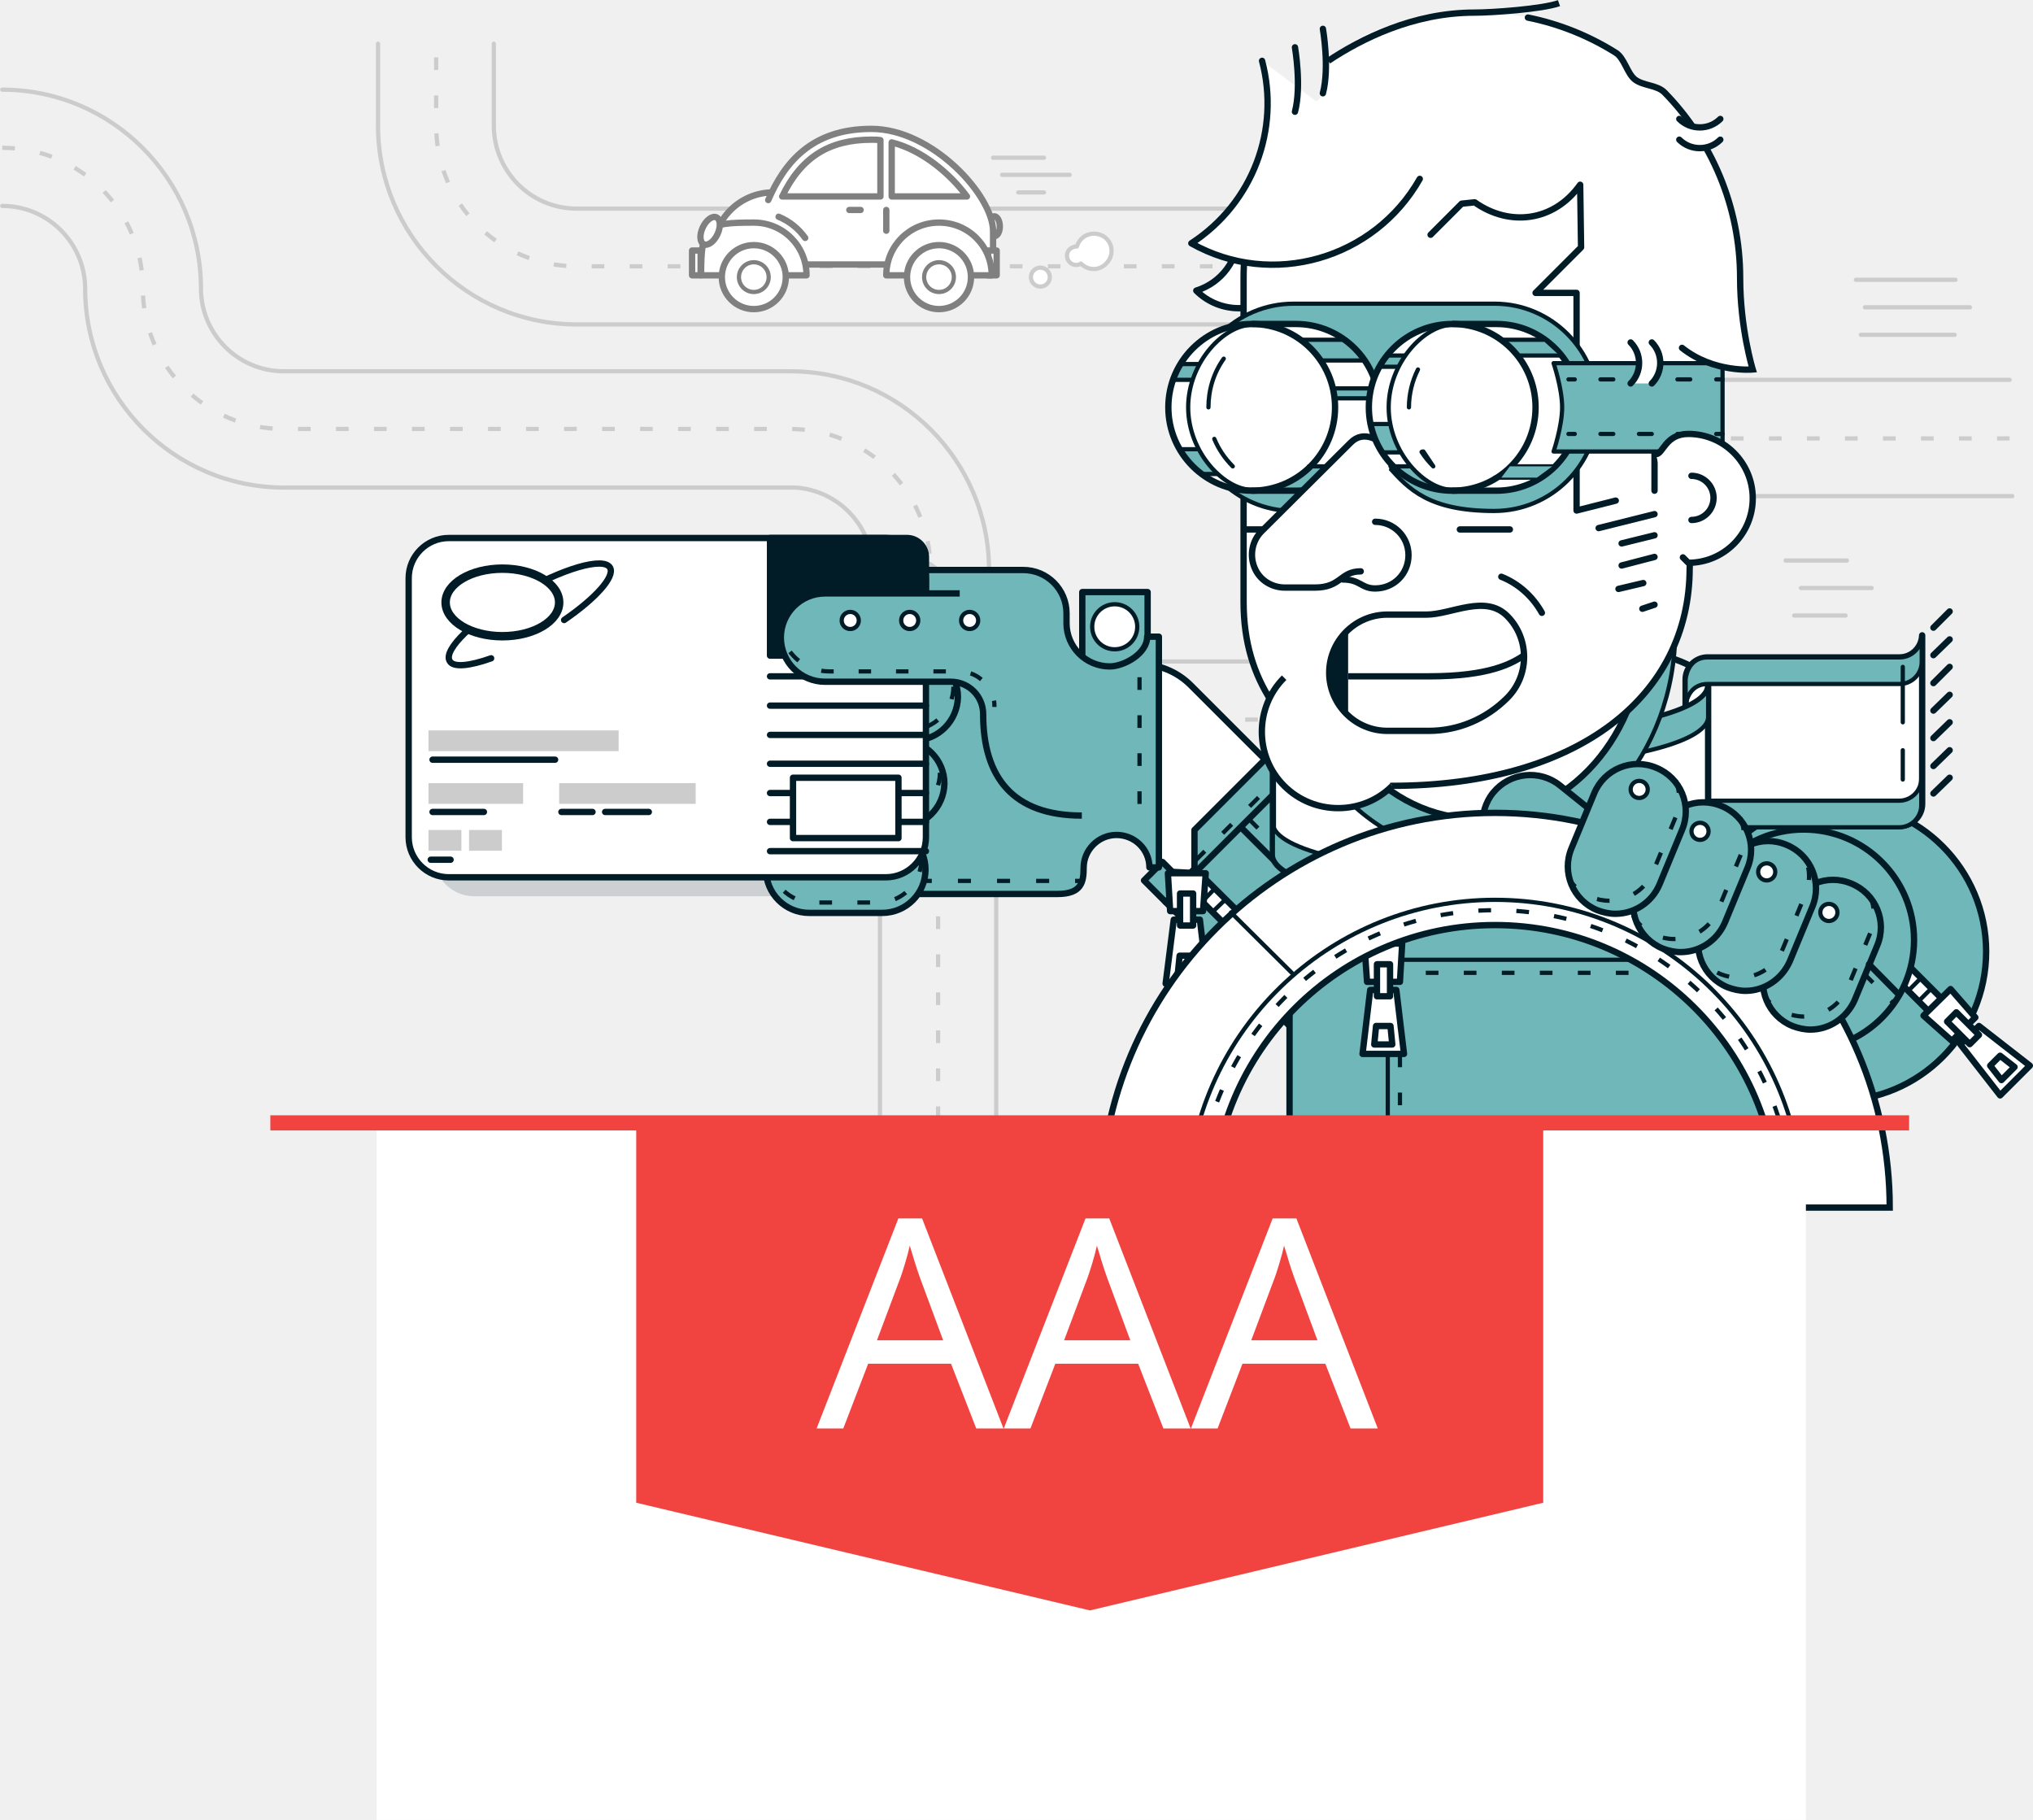
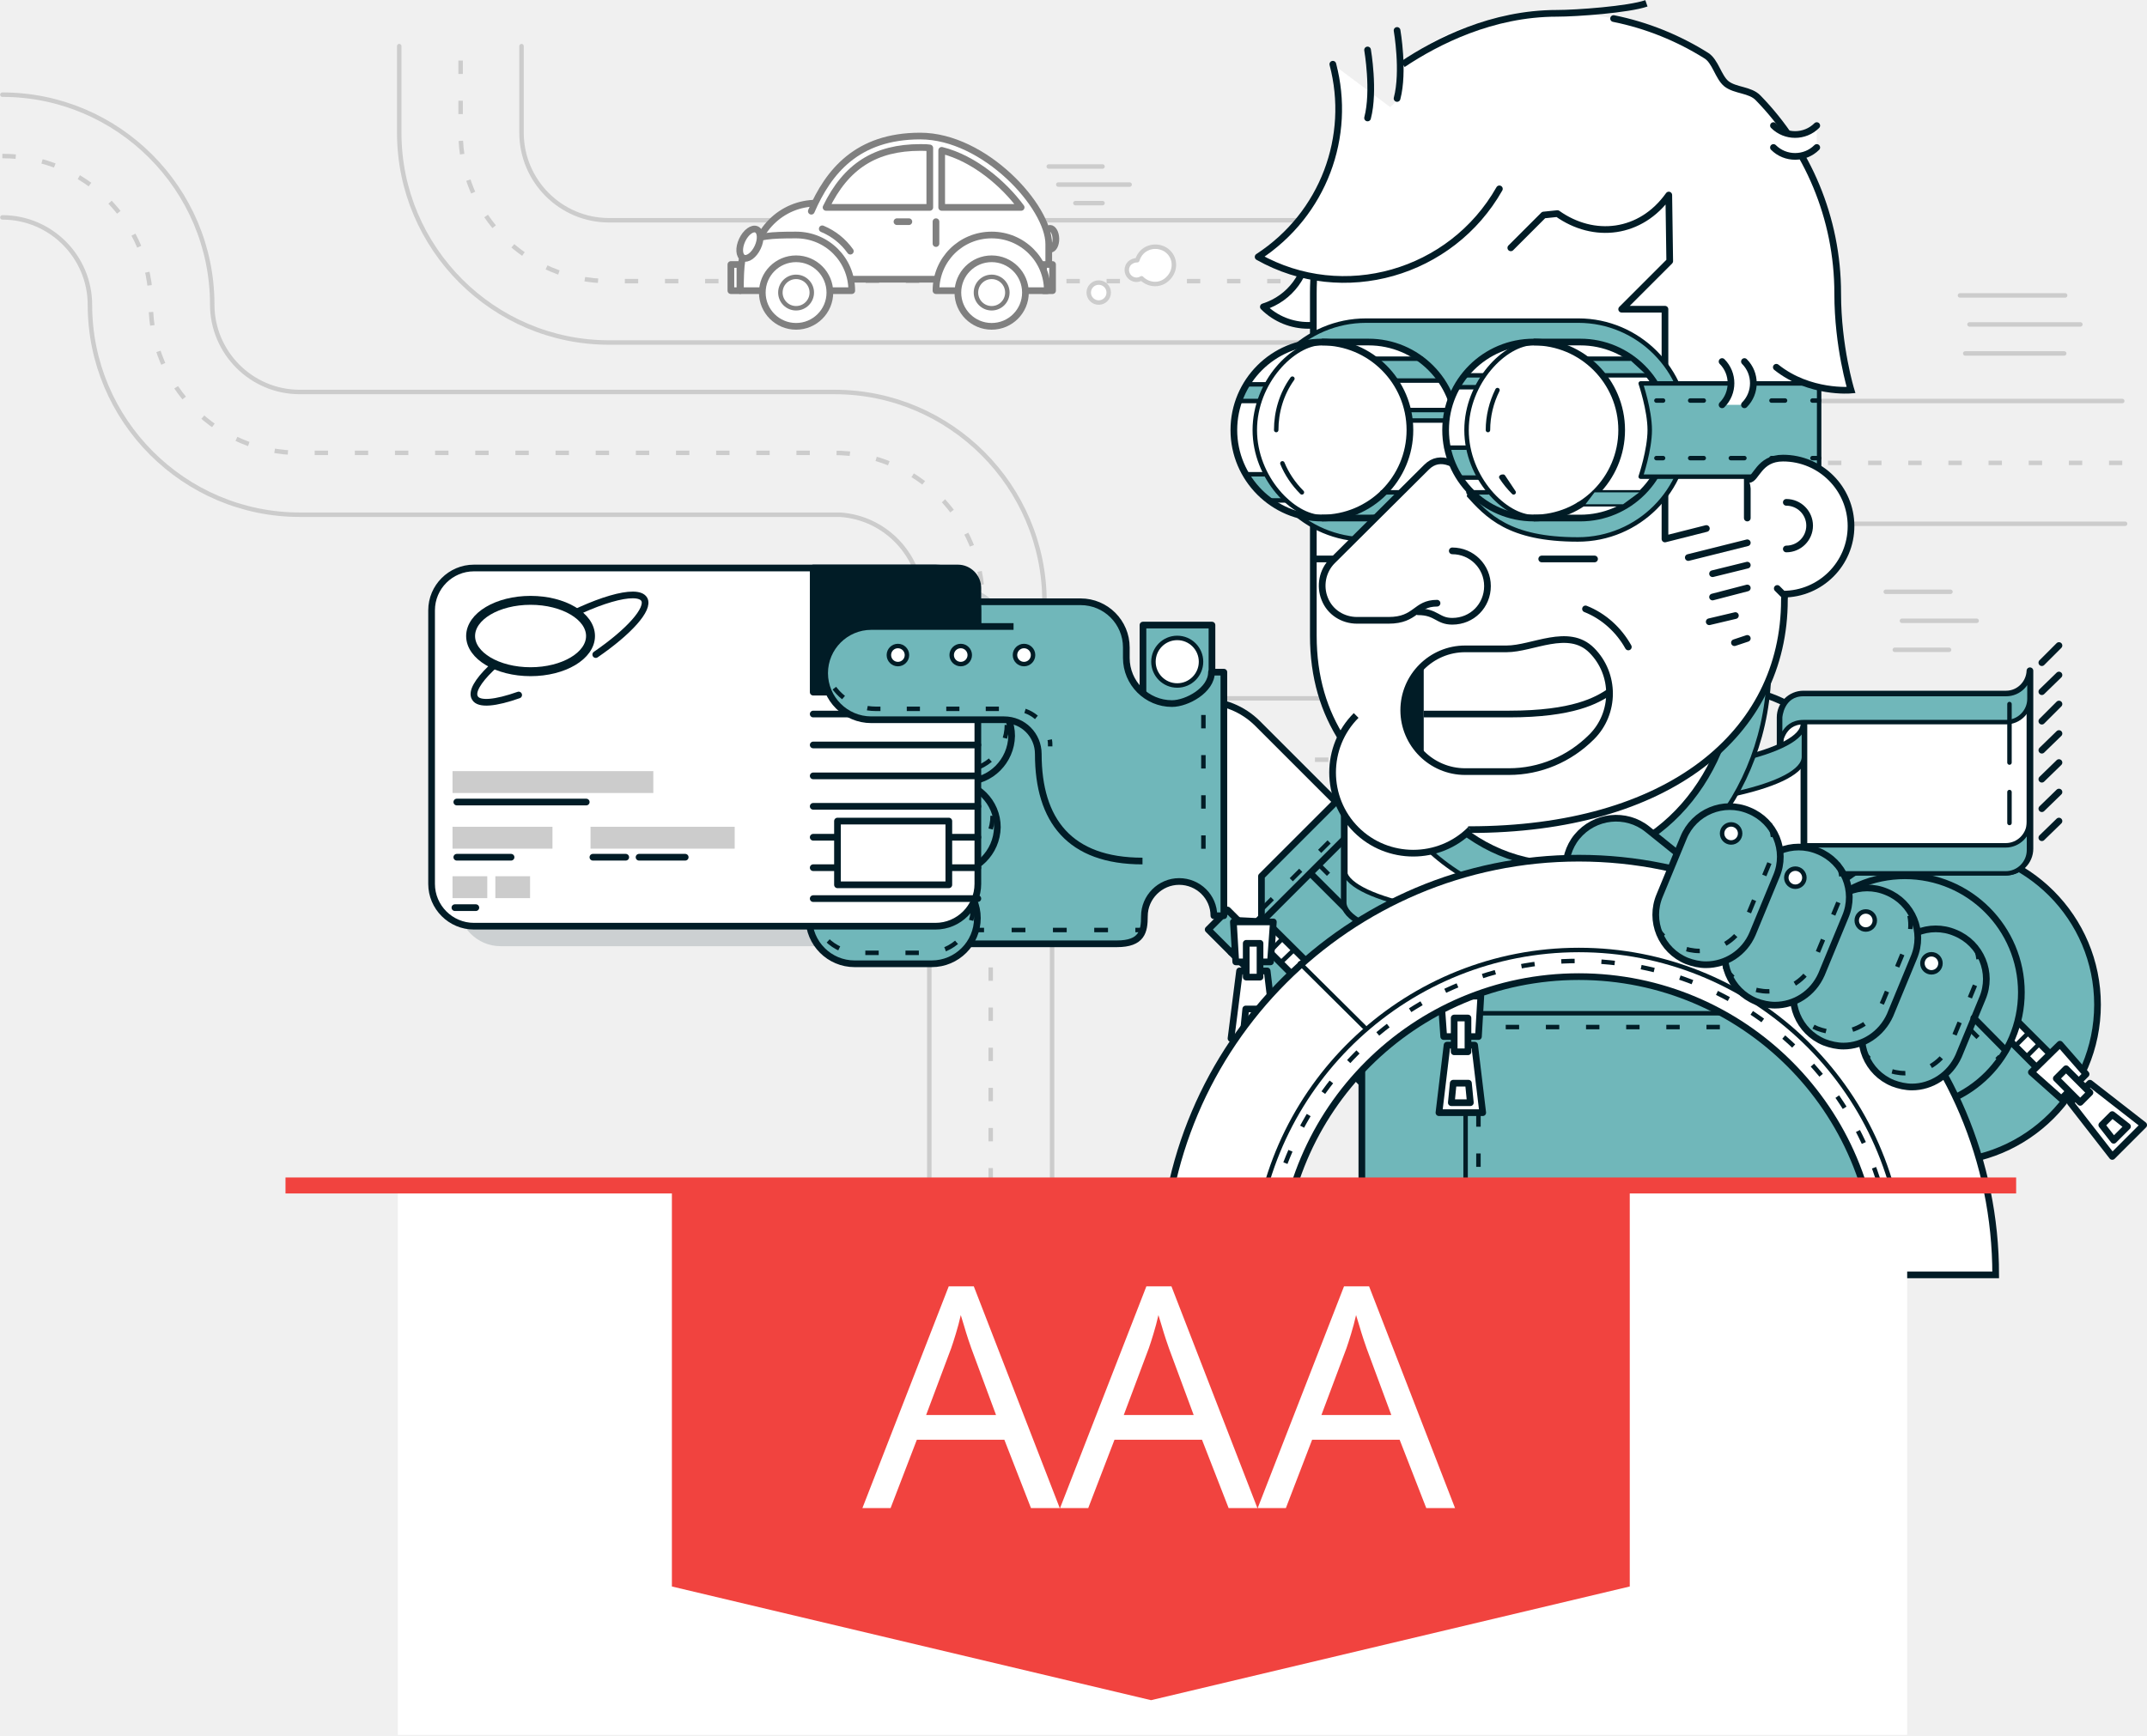
- <svg xmlns="http://www.w3.org/2000/svg" version="1.1" id="Layer_1" x="0px" y="0px" viewBox="0 0 451.2 403.9" style="enable-background:new 0 0 451.2 403.9;" xml:space="preserve">
+ <svg xmlns="http://www.w3.org/2000/svg" version="1.1" id="Layer_1" x="0px" y="0px" viewBox="0 0 451.2 364.8" style="enable-background:new 0 0 451.2 364.8;" xml:space="preserve">
  <style type="text/css">
	.st0{fill:none;stroke:#CCCCCC;stroke-width:0.938;stroke-linecap:round;stroke-linejoin:round;stroke-miterlimit:10;}
	.st1{fill:none;stroke:#CCCCCC;stroke-width:0.938;stroke-miterlimit:10;stroke-dasharray:2.812,5.625;}
	.st2{fill:none;stroke:#CCCCCC;stroke-width:0.938;stroke-linecap:round;stroke-linejoin:round;stroke-miterlimit:10;}
	.st3{fill:#FFFFFF;stroke:#808080;stroke-width:1.406;stroke-linecap:round;stroke-linejoin:round;stroke-miterlimit:10;}
	.st4{fill:none;stroke:#808080;stroke-width:0.938;stroke-linecap:round;stroke-linejoin:round;stroke-miterlimit:10;}
	.st5{fill:none;stroke:#808080;stroke-width:1.406;stroke-linecap:round;stroke-linejoin:round;stroke-miterlimit:10;}
	.st6{fill:#FFFFFF;stroke:#CCCCCC;stroke-width:0.938;stroke-linecap:round;stroke-linejoin:round;stroke-miterlimit:10;}
	.st7{fill:#70B7BA;stroke:#011C26;stroke-width:1.406;stroke-linecap:round;stroke-linejoin:round;stroke-miterlimit:10;}
	.st8{fill:#FFFFFF;stroke:#011C26;stroke-width:1.406;stroke-linecap:round;stroke-linejoin:round;stroke-miterlimit:10;}
	.st9{fill:none;stroke:#011C26;stroke-width:0.938;stroke-miterlimit:10;}
	.st10{fill:none;stroke:#011C26;stroke-width:1.406;stroke-linecap:round;stroke-linejoin:round;stroke-miterlimit:10;}
	.st11{fill:#70B7BA;stroke:#011C26;stroke-width:0.938;stroke-linecap:round;stroke-linejoin:round;stroke-miterlimit:10;}
	.st12{fill:none;stroke:#011C26;stroke-width:0.938;stroke-linecap:round;stroke-linejoin:round;stroke-miterlimit:10;}
	.st13{opacity:0.15;fill:#011C26;}
	.st14{fill:none;stroke:#011C26;stroke-width:0.938;stroke-miterlimit:10;stroke-dasharray:2.812,5.625;}
	.st15{fill:#70B7BA;stroke:#011C26;stroke-width:1.406;stroke-miterlimit:10;}
	.st16{fill:#FFFFFF;stroke:#011C26;stroke-width:1.406;stroke-miterlimit:10;}
	.st17{fill:#FFFFFF;stroke:#011C26;stroke-width:1.406;stroke-linecap:round;stroke-linejoin:round;stroke-miterlimit:10;}
	.st18{fill:#011C26;stroke:#011C26;stroke-width:1.406;stroke-linecap:round;stroke-linejoin:round;stroke-miterlimit:10;}
	.st19{fill:#FFFFFF;stroke:#011C26;stroke-width:1.875;stroke-linecap:round;stroke-linejoin:round;stroke-miterlimit:10;}
	.st20{fill:#CCCCCC;}
	.st21{fill:none;stroke:#011C26;stroke-width:0.938;stroke-miterlimit:10;stroke-dasharray:2.766,5.532;}
	.st22{fill:#FFFFFF;stroke:#011C26;stroke-width:0.938;stroke-miterlimit:10;}
	.st23{fill:none;stroke:#011C26;stroke-width:0.938;stroke-miterlimit:10;stroke-dasharray:2.893,5.786;}
	.st24{fill:none;stroke:#011C26;stroke-width:1.406;stroke-miterlimit:10;}
	.st25{fill:#011C26;}
	.st26{fill:#FFFFFF;}
	.st27{fill:#70B7BA;}
	.st28{fill:none;stroke:#011C26;stroke-width:0.938;stroke-linecap:round;stroke-linejoin:round;}
	.st29{fill:none;stroke:#011C26;stroke-width:0.938;stroke-linecap:round;stroke-linejoin:round;stroke-dasharray:2.848,5.695;}
	.st30{fill:none;stroke:#011C26;stroke-width:1.406;stroke-linecap:round;stroke-miterlimit:10;}
	.st31{fill:#FFFFFF;stroke:#011C26;stroke-width:0.938;stroke-linecap:round;stroke-linejoin:round;stroke-miterlimit:10;}
	.st32{fill:#F1433F;}
	.st33{font-family:'Raleway-Bold';}
	.st34{font-size:65px;}
	.st35{fill:none;stroke:#F1433F;stroke-width:3.359;stroke-miterlimit:10;}
</style>
  <g>
    <line class="st0" x1="396.3" y1="124.4" x2="409.9" y2="124.4" />
    <line class="st0" x1="398.2" y1="136.6" x2="409.6" y2="136.6" />
    <line class="st0" x1="399.7" y1="130.5" x2="415.4" y2="130.5" />
    <line class="st0" x1="411.9" y1="62.1" x2="434" y2="62.1" />
    <line class="st0" x1="413" y1="74.3" x2="433.8" y2="74.3" />
    <line class="st0" x1="413.9" y1="68.2" x2="437.2" y2="68.2" />
    <g>
      <path class="st0" d="M109.6,9.7v18.2c0,10.1,8.2,18.4,18.4,18.4h183.3V72H128c-24.3,0-44.1-19.8-44.1-44.1V9.7" />
    </g>
    <path class="st1" d="M311.3,59.1H128c-17.3,0-31.2-14-31.2-31.2V9.7" />
    <g>
      <g>
        <path class="st2" d="M0.5,19.9c24.3,0,44.1,19.8,44.1,44.1c0,10.1,8.2,18.4,18.4,18.4h99.5l12.9,0c24.3,0,44.1,19.8,44.1,44.1     h-25.8c0-9.7-7.6-17.7-17.2-18.3l-1.2,0H63c-24.3,0-44.1-19.8-44.1-44.1c0-10.1-8.2-18.4-18.4-18.4" />
      </g>
      <path class="st1" d="M0.5,32.8c17.3,0,31.2,14,31.2,31.2s14,31.2,31.2,31.2h112.4v0c17.3,0,31.2,14,31.2,31.2" />
    </g>
    <g>
      <g>
        <path class="st0" d="M221.1,256.8v-65.9c0-9.7,7.6-17.7,17.2-18.3l1.2,0h42.3c24.3,0,44.1-19.8,44.1-44.1     c0-10.1,8.2-18.4,18.4-18.4h102.3" />
        <path class="st0" d="M446,84.3H344.2c-24.3,0-44.1,19.8-44.1,44.1c0,10.1-8.2,18.4-18.4,18.4h-29.4l-12.9,0     c-24.3,0-44.1,19.8-44.1,44.1v65.2" />
      </g>
      <path class="st1" d="M208.2,256.8v-65.9c0-17.3,14-31.2,31.2-31.2v0h42.3c17.3,0,31.2-14,31.2-31.2s14-31.2,31.2-31.2H446" />
    </g>
    <g>
      <ellipse transform="matrix(0.9998 -1.895879e-02 1.895879e-02 0.9998 -0.9113 4.1935)" class="st3" cx="220.7" cy="50.2" rx="1.2" ry="2.2" />
      <path class="st3" d="M158.2,56.1c0-7.4,6-13.4,13.4-13.4c2.5,0,4.8,0.7,6.8,1.9" />
      <path class="st3" d="M170.5,44.4c3.6-8.3,9.6-15.8,22.9-15.8c13.5,0,27,14.8,27,22.7v7.4h-63.7" />
      <rect x="219.3" y="55.6" class="st3" width="1.9" height="5.5" />
      <rect x="153.6" y="55.6" class="st3" width="1.9" height="5.5" />
      <path class="st3" d="M220.1,61.1c0-6.5-5.2-11.7-11.7-11.7c-6.5,0-11.7,5.2-11.7,11.7H220.1z" />
      <path class="st3" d="M172.8,48.1c2.4,1,4.4,2.6,5.9,4.7" />
      <path class="st3" d="M179,61.1c0-6.5-5.2-11.7-11.7-11.7c-10.6,0-11.7,0.7-11.7,11.7H179z" />
      <g>
        <circle class="st3" cx="167.3" cy="61.5" r="7.1" />
        <circle class="st4" cx="167.3" cy="61.5" r="3.3" />
      </g>
      <ellipse transform="matrix(0.9052 0.4251 -0.4251 0.9052 36.7076 -62.1174)" class="st3" cx="157.6" cy="51.2" rx="1.8" ry="3.3" />
      <g>
        <path class="st5" d="M197.9,43.6h16.7c-3.7-5-9.9-10.3-16.7-12V43.6z" />
        <path class="st5" d="M195.4,31.1c-0.7-0.1-1.3-0.1-2-0.1c-9.4,0-15.6,3.9-19.8,12.6h21.8V31.1z" />
      </g>
      <line class="st5" x1="188.5" y1="46.6" x2="191" y2="46.6" />
      <line class="st5" x1="196.7" y1="46.6" x2="196.7" y2="51.2" />
      <g>
        <circle class="st3" cx="208.4" cy="61.5" r="7.1" />
        <circle class="st4" cx="208.4" cy="61.5" r="3.3" />
      </g>
      <line class="st0" x1="220.4" y1="35" x2="231.7" y2="35" />
      <line class="st0" x1="226" y1="42.7" x2="231.7" y2="42.7" />
      <line class="st0" x1="222.4" y1="38.8" x2="237.4" y2="38.8" />
      <circle class="st6" cx="230.9" cy="61.5" r="2.1" />
      <path class="st6" d="M240,53c-0.5,0.5-0.8,1.1-1,1.7c-0.6,0-1.1,0.2-1.6,0.6c-0.8,0.8-0.8,2.1,0,2.9c0.7,0.7,1.7,0.8,2.5,0.3    c0,0,0,0,0,0c1.6,1.6,4.1,1.6,5.6,0c1.6-1.6,1.6-4.1,0-5.6C244,51.5,241.5,51.5,240,53z" />
    </g>
    <circle class="st7" cx="407.7" cy="211.2" r="33.1" />
    <polygon class="st8" points="433.9,230.3 439.9,230.6 420.9,211.6 418,214.4  " />
    <line class="st9" x1="433.1" y1="224.2" x2="430.3" y2="227.1" />
    <line class="st9" x1="430.8" y1="221.8" x2="427.9" y2="224.7" />
    <line class="st9" x1="428.5" y1="219.5" x2="425.6" y2="222.4" />
    <line class="st9" x1="426.2" y1="217.2" x2="423.3" y2="220.1" />
    <line class="st9" x1="423.9" y1="214.9" x2="421" y2="217.8" />
    <circle class="st7" cx="400.3" cy="208.6" r="24.5" />
    <path class="st10" d="M282.5,152.1c0-6,21.6-10.9,48.3-10.9c26.7,0,48.3,4.9,48.3,10.9" />
    <g>
      <path class="st8" d="M421.6,145.9H379c-2.7,0-4.9,2.2-4.9,4.9v36.4c0.1,0,0.1,0,0.2,0c0.4-1.4,1.5-3.9,4.8-3.9h42.6    c2.7,0,4.9-2.2,4.9-4.9V141C426.5,143.7,424.3,145.9,421.6,145.9z" />
      <line class="st10" x1="429.1" y1="176.1" x2="432.7" y2="172.6" />
      <line class="st10" x1="429.1" y1="170" x2="432.7" y2="166.5" />
      <line class="st10" x1="429.1" y1="163.8" x2="432.7" y2="160.3" />
      <line class="st10" x1="429.1" y1="157.7" x2="432.7" y2="154.2" />
      <line class="st10" x1="429.1" y1="151.6" x2="432.7" y2="148" />
      <line class="st10" x1="429.1" y1="145.4" x2="432.7" y2="141.9" />
      <line class="st10" x1="429.1" y1="139.3" x2="432.7" y2="135.7" />
      <path class="st11" d="M426.4,178.7c0,2.7-2.2,4.9-4.9,4.9h-42.6c-4.6,0-4.9,4.9-4.9,4.9v-5.9c0,0,0.3-4.9,4.9-4.9h42.6    c2.7,0,4.9-2.2,4.9-4.9V178.7z" />
      <path class="st11" d="M426.5,146.9c0,2.7-2.2,4.9-4.9,4.9H379c-4.6,0-4.9,4.9-4.9,4.9v-5.9c0,0,0.3-4.9,4.9-4.9h42.6    c2.7,0,4.9-2.2,4.9-4.9V146.9z" />
      <line class="st12" x1="422.3" y1="160.3" x2="422.3" y2="148" />
      <line class="st12" x1="422.3" y1="173" x2="422.3" y2="166.5" />
    </g>
    <path class="st13" d="M202.2,198.9h-97c-4.9,0-8.9-4-8.9-8.9v-57.5c0-4.9,4-8.9,8.9-8.9h97c4.9,0,8.9,4,8.9,8.9V190   C211.1,194.9,207.1,198.9,202.2,198.9z" />
    <g>
      <path class="st8" d="M329.5,256.4c-4.1,0-8.3-1.6-11.5-4.7L241.4,175c-6.3-6.3-6.3-16.6,0-22.9c6.3-6.3,16.6-6.3,22.9,0l76.7,76.7    c6.3,6.3,6.3,16.6,0,22.9C337.8,254.9,333.6,256.4,329.5,256.4z" />
    </g>
    <g>
      <polyline class="st7" points="260.2,193.5 258,191.3 253.9,195.4 307.7,249.2 337.2,219.8 283.4,165.9 265.1,184.2 265.1,193.2       " />
      <line class="st10" x1="258.7" y1="200.2" x2="288.2" y2="170.7" />
      <line class="st14" x1="265.4" y1="190.9" x2="286.9" y2="169.4" />
      <polygon class="st8" points="266.2,193.8 260.2,193.5 279.2,212.5 282.1,209.6   " />
      <line class="st9" x1="262.3" y1="195.3" x2="265.2" y2="192.4" />
      <line class="st9" x1="264.6" y1="197.6" x2="267.5" y2="194.7" />
      <line class="st9" x1="267" y1="199.9" x2="269.8" y2="197" />
      <line class="st9" x1="269.3" y1="202.2" x2="272.2" y2="199.4" />
      <line class="st9" x1="271.6" y1="204.6" x2="274.5" y2="201.7" />
      <line class="st9" x1="273.9" y1="206.9" x2="276.8" y2="204" />
      <line class="st9" x1="276.2" y1="209.2" x2="279.1" y2="206.3" />
      <g>
        <polygon class="st8" points="268,218.3 258.7,218.3 260.5,204.1 266.3,204.1    " />
        <polygon class="st8" points="267,202.2 259.7,202.2 259.2,193.8 267.6,193.8    " />
        <rect x="261.9" y="198.3" class="st8" width="2.9" height="7.1" />
        <polygon class="st8" points="265.4,216.1 261.4,216.1 261.8,212.1 265,212.1    " />
      </g>
      <line class="st10" x1="275.4" y1="183.6" x2="324.4" y2="232.6" />
      <line class="st14" x1="277.2" y1="181.8" x2="326.2" y2="230.8" />
    </g>
    <g>
      <rect x="286.2" y="193.5" class="st7" width="116" height="63.3" />
    </g>
    <rect x="240.2" y="131.4" class="st7" width="14.5" height="27.9" />
    <path class="st7" d="M175.2,188.8c0,5.3,4.3,9.6,9.6,9.6h49.9c5.3,0,5.8-2.6,5.8-5.8l0,0c0-4,3.3-7.3,7.3-7.3s7.3,3.2,7.3,7.2h2.1   v-51.2h-2.6c0,3.8-5.2,6.6-8.3,6.6c-5.3,0-9.6-4.3-9.6-9.6v-2.2c0-5.3-4.3-9.6-9.6-9.6h-38.6c-5.3,0-9.6,4.3-9.6,9.6" />
    <g>
      <g>
        <path class="st15" d="M203,164.3h-25.6c-5.3,0-9.6-4.3-9.6-9.6c0-5.3,4.3-9.6,9.6-9.6H203c5.3,0,9.6,4.3,9.6,9.6     C212.5,160,208.2,164.3,203,164.3z" />
      </g>
      <g>
        <path class="st14" d="M211.6,152.4c0,5.3-4.3,9.6-9.6,9.6h-23.7c-5.3,0-9.6-4.3-9.6-9.6" />
      </g>
    </g>
    <g>
      <g>
        <path class="st16" d="M183.2,145.6h-25.6c-5.3,0-9.6-4.3-9.6-9.6s4.3-9.6,9.6-9.6h25.6c5.3,0,9.6,4.3,9.6,9.6     S188.5,145.6,183.2,145.6z" />
      </g>
      <g>
        <path class="st14" d="M191.8,133.7c0,5.3-4.3,9.6-9.6,9.6h-23.7c-5.3,0-9.6-4.3-9.6-9.6" />
      </g>
    </g>
    <g>
      <g>
        <path class="st15" d="M200,183.5H179c-5.3,0-9.6-4.3-9.6-9.6c0-5.3,4.3-9.6,9.6-9.6H200c5.3,0,9.6,4.3,9.6,9.6     C209.5,179.2,205.2,183.5,200,183.5z" />
      </g>
      <g>
        <path class="st14" d="M208.6,171.5c0,5.3-4.3,9.6-9.6,9.6h-19c-5.3,0-9.6-4.3-9.6-9.6" />
      </g>
    </g>
    <g>
      <g>
        <path class="st15" d="M195.8,202.6h-16.2c-5.3,0-9.6-4.3-9.6-9.6c0-5.3,4.3-9.6,9.6-9.6h16.2c5.3,0,9.6,4.3,9.6,9.6     C205.4,198.3,201.1,202.6,195.8,202.6z" />
      </g>
      <g>
        <path class="st14" d="M204.5,190.7c0,5.3-4.3,9.6-9.6,9.6h-14.4c-5.3,0-9.6-4.3-9.6-9.6" />
      </g>
    </g>
    <g>
      <path class="st17" d="M196.6,194.7h-97c-4.9,0-8.9-4-8.9-8.9v-57.5c0-4.9,4-8.9,8.9-8.9h97c4.9,0,8.9,4,8.9,8.9v57.5    C205.5,190.7,201.5,194.7,196.6,194.7z" />
      <g>
        <path class="st18" d="M205.5,145.5v-21.9c0-2.3-1.9-4.2-4.2-4.2h-30.4v26.1H205.5z" />
      </g>
      <line class="st8" x1="170.9" y1="150.1" x2="205.5" y2="150.1" />
      <line class="st8" x1="170.9" y1="156.6" x2="205.5" y2="156.6" />
      <line class="st8" x1="170.9" y1="163.1" x2="205.5" y2="163.1" />
      <line class="st8" x1="170.9" y1="169.5" x2="205.5" y2="169.5" />
      <line class="st8" x1="170.9" y1="176" x2="205.5" y2="176" />
      <line class="st8" x1="170.9" y1="182.4" x2="205.5" y2="182.4" />
      <line class="st8" x1="170.9" y1="188.9" x2="205.5" y2="188.9" />
      <path class="st10" d="M125.2,137.6c7-4.8,11.3-9.6,10.2-11.6c-1.4-2.5-10.6,0.2-20.4,5.9s-16.7,12.3-15.2,14.8    c0.8,1.5,4.4,1.1,9.2-0.6" />
      <ellipse class="st19" cx="111.5" cy="133.7" rx="12.6" ry="7.5" />
      <rect x="176" y="172.6" class="st8" width="23.4" height="13.4" />
      <rect x="95.1" y="162.1" class="st20" width="42.2" height="4.6" />
      <rect x="95.1" y="173.8" class="st20" width="21" height="4.6" />
      <rect x="124.1" y="173.8" class="st20" width="30.3" height="4.6" />
      <line class="st8" x1="96" y1="168.6" x2="123.2" y2="168.6" />
      <line class="st8" x1="96" y1="180.2" x2="107.4" y2="180.2" />
      <line class="st8" x1="124.6" y1="180.2" x2="131.5" y2="180.2" />
      <rect x="95.1" y="184.2" class="st20" width="7.3" height="4.6" />
      <rect x="104.1" y="184.2" class="st20" width="7.3" height="4.6" />
      <line class="st8" x1="95.6" y1="190.8" x2="100" y2="190.8" />
      <line class="st8" x1="134.3" y1="180.2" x2="144" y2="180.2" />
    </g>
    <path class="st15" d="M213,131.7h-29.9c-5.4,0-9.8,4.4-9.8,9.8c0,5.4,4.4,9.8,9.8,9.8H203h8c4,0,7.2,3.2,7.2,7.2   c0,14,6.6,22.5,21.9,22.5" />
    <g>
      <g>
        <path class="st9" d="M220.7,156.9c0-0.5,0-0.9-0.1-1.4" />
        <path class="st21" d="M217.8,150.8c-1.4-1.2-3.2-1.8-5.1-1.8h-6.9h-21.8c-4.5,0-8.4-2.8-10-6.7" />
        <path class="st9" d="M173.3,139.6c-0.1-0.5-0.1-0.9-0.1-1.4" />
      </g>
    </g>
    <circle class="st22" cx="188.7" cy="137.7" r="1.9" />
    <circle class="st22" cx="201.9" cy="137.7" r="1.9" />
    <circle class="st22" cx="215.2" cy="137.7" r="1.9" />
    <g>
      <g>
        <line class="st9" x1="205.4" y1="195.5" x2="206.8" y2="195.5" />
        <line class="st23" x1="212.6" y1="195.5" x2="235.7" y2="195.5" />
        <line class="st9" x1="238.6" y1="195.5" x2="240" y2="195.5" />
      </g>
    </g>
    <line class="st14" x1="252.9" y1="150.3" x2="252.9" y2="181.1" />
    <circle class="st22" cx="247.4" cy="139.1" r="5" />
    <path class="st8" d="M282.5,189.8c0,6,21.6,10.9,48.3,10.9c26.7,0,48.3-4.9,48.3-10.9v-37.6c0,6-21.6,10.9-48.3,10.9   c-26.7,0-48.3-4.9-48.3-10.9V189.8z" />
    <path class="st11" d="M282.5,152.1c0,6,21.6,10.9,48.3,10.9c26.7,0,48.3-4.9,48.3-10.9v7c0,6-21.6,10.9-48.3,10.9   c-26.7,0-48.3-4.9-48.3-10.9" />
    <path class="st11" d="M282.5,182.7c0,6,21.6,10.9,48.3,10.9c26.7,0,48.3-4.9,48.3-10.9v7c0,6-21.6,10.9-48.3,10.9   c-26.7,0-48.3-4.9-48.3-10.9V182.7z" />
    <g>
      <path class="st8" d="M274.9,52c-0.1,5.6-3.7,10.7-9.4,12.5l0,0c5.2,5.2,13.7,5.2,18.9,0" />
      <path class="st11" d="M371.8,139.9c0,27.5-19.6,49.9-43.9,49.9c-24.2,0-43.9-22.3-43.9-49.9c0-27.5,19.6-35.8,43.9-35.8    C352.1,104.1,371.8,112.3,371.8,139.9z" />
      <path class="st8" d="M327.9,181.7c-20.3,0-36.8-18.8-36.8-41.9c0-23.1,16.5-27.8,36.8-27.8s36.8,4.7,36.8,27.8    C364.7,162.9,348.2,181.7,327.9,181.7z" />
      <path class="st8" d="M298.7,171.4c-13.7-9.2-22.7-20.1-22.7-37.8v-72c0-28.2,22.9-51.1,51.1-51.1c28.2,0,51.1,22.9,51.1,51.1    l-3.2,64.5c0,28.2-24.5,48.3-66.2,48.3" />
      <path class="st16" d="M309,174.4c-6.6,6.6-17.4,6.6-24,0s-6.6-17.4,0-24" />
      <g>
        <g>
          <path class="st16" d="M317.1,162.2h-9.2c-7.1,0-12.9-5.8-12.9-12.9c0-7.1,5.8-12.9,12.9-12.9c0,0,3.2,0,8.7,0      c5.5,0,13-4.6,17.9,0.3c5,5,5,13.2,0,18.2C329.8,159.6,323.6,162.2,317.1,162.2z" />
        </g>
        <path class="st24" d="M338.3,145.4c-2.7,1.8-7.6,4.7-21.2,4.7h-9.2h-8.7" />
        <path class="st25" d="M299.2,139.8v19c0,0-4.2-4.8-4.2-9.5C295,144.6,299.2,139.8,299.2,139.8z" />
        <path class="st10" d="M333.2,128c3.8,1.5,7,4.4,9,8" />
      </g>
      <polyline class="st8" points="367.2,108.9 367.2,84.5 379.4,82   " />
      <path class="st8" d="M317.5,52.1l6.9-6.9l2.9-0.3c7.6,5.4,17.5,4.4,23.4-3.9l0.2,13.9L340.8,65h9.1v48.3l8.7-2.2" />
      <line class="st8" x1="354.8" y1="117.2" x2="367.2" y2="114.1" />
      <line class="st8" x1="359.9" y1="120.6" x2="367.2" y2="118.8" />
      <line class="st8" x1="359.9" y1="125.5" x2="367.2" y2="123.6" />
      <line class="st8" x1="359.2" y1="130.7" x2="364.7" y2="129.4" />
      <line class="st8" x1="364.5" y1="135.1" x2="367.2" y2="134.2" />
      <path class="st8" d="M280.1,13.5c4,15.1-1.9,31.5-15.7,40.5l0,0c17.9,10.1,40.6,3.5,50.7-14.3" />
      <g>
        <path class="st11" d="M331.7,67.4h-44.6c-12.7,0-23,10.3-23,23s10.3,23,23,23h1l20.2-9.7c4.3,4.8,8.8,9.7,23.3,9.7     c12.7,0,23-10.3,23-23S344.3,67.4,331.7,67.4z" />
        <path class="st26" d="M277.8,108.9h9.8c10.2,0,18.5-8.3,18.5-18.5c0-10.2-8.3-18.5-18.5-18.5h-9.8c0,0-18.7,1.5-18.7,18.7     S277.8,108.9,277.8,108.9z" />
        <path class="st27" d="M262.4,99.7c0,0,1.7,4.3,4.9,5.5h2.9c0,0-4-3.8-4.1-5.5H262.4z" />
        <path class="st27" d="M265.7,81.1h-3.2c0,0-1.6,1.6-1.6,3.2h3.6L265.7,81.1z" />
        <path class="st27" d="M289.1,108.9l5.5-5.4H292c0,0-7.7,5.4-11.4,5.4L289.1,108.9z" />
        <polygon class="st27" points="303.1,80 293.2,80 289.3,75.4 298.7,75.4    " />
        <polygon class="st27" points="303.8,88.4 296.2,88.4 295.6,86.1 304.5,86.1    " />
        <path class="st24" d="M277.8,71.9h9.8c10.2,0,18.5,8.3,18.5,18.5c0,10.2-8.3,18.5-18.5,18.5h-9.8" />
        <circle class="st24" cx="277.8" cy="90.4" r="18.5" />
        <path class="st12" d="M277.8,108.7c-6,0-14.1-8.2-14.1-18.3c0-10.1,8.1-18.3,14.1-18.3" />
        <path class="st12" d="M268.2,90.4c0-3.8,1.1-7.6,3.4-10.8" />
        <path class="st12" d="M273.6,103.5c-1.8-1.8-3.2-3.9-4.1-6.1" />
        <g>
          <path class="st8" d="M309.3,100.5c-2.9-2.9-6.6-5.2-9.5-2.3L280,117.9c-2.1,2.1-2.7,5.3-1.6,8c1.1,2.8,3.8,4.5,6.8,4.5h6.6      c5.9,0,5.6-3.6,10.2-3.6" />
        </g>
        <path class="st26" d="M322.3,108.9h9.8c10.2,0,18.5-8.3,18.5-18.5c0-10.2-8.3-18.5-18.5-18.5h-9.8c0,0-18.5,1-18.5,18.5     C303.7,107.9,322.3,108.9,322.3,108.9z" />
        <path class="st27" d="M320.3,108.4c0,0-6.6-3.2-7.6-4.9l-3.4,0.1C309.3,103.6,313.1,108.4,320.3,108.4z" />
        <polygon class="st27" points="306,81.4 310.1,81.4 311.8,78.9 307.7,78.9    " />
        <polygon class="st27" points="345.4,103.5 335.1,103.5 331.8,106 342.1,106    " />
        <path class="st24" d="M322.3,71.9h9.8c10.2,0,18.5,8.3,18.5,18.5c0,10.2-8.3,18.5-18.5,18.5h-9.8" />
        <polygon class="st27" points="334.6,75.7 337.5,78.9 346.1,78.9 342.6,75.7    " />
        <polygon class="st27" points="306.6,100.4 310.7,100.4 308.1,94.1 304,94.1    " />
        <path class="st12" d="M322.3,108.7c-6,0-14.1-8.2-14.1-18.3c0-10.1,8.1-18.3,14.1-18.3" />
        <path class="st12" d="M312.7,90.4c0-2.9,0.7-5.8,2-8.4" />
        <path class="st12" d="M315.5,100.3c0.7,1.1,1.6,2.2,2.6,3.2l-2.2-3.3C315.8,100.2,315.6,100.2,315.5,100.3z" />
        <line class="st12" x1="333.2" y1="75.4" x2="342.6" y2="75.4" />
        <line class="st12" x1="289.3" y1="75.4" x2="298.7" y2="75.4" />
        <line class="st12" x1="331.8" y1="106" x2="341.1" y2="106" />
        <line class="st12" x1="335.1" y1="103.5" x2="344.5" y2="103.5" />
        <path class="st10" d="M305.2,115.8c4.1,0,7.4,3.3,7.4,7.4c0,4.1-3.2,7.4-7.4,7.4c-3.1,0-3.3-2-7.2-2" />
        <line class="st12" x1="336.7" y1="78.9" x2="346.1" y2="78.9" />
        <line class="st12" x1="311.8" y1="78.9" x2="307.7" y2="78.9" />
        <line class="st12" x1="310.1" y1="81.4" x2="306" y2="81.4" />
        <line class="st12" x1="308.1" y1="94.1" x2="304" y2="94.1" />
        <line class="st12" x1="310.7" y1="100.4" x2="306.6" y2="100.4" />
        <line class="st12" x1="312.7" y1="103.5" x2="308.6" y2="103.5" />
        <circle class="st24" cx="322.3" cy="90.4" r="18.5" />
        <line class="st12" x1="293.2" y1="80" x2="303.1" y2="80" />
        <line class="st12" x1="296.3" y1="86.2" x2="304.2" y2="86.2" />
        <line class="st12" x1="296.3" y1="88.4" x2="303.8" y2="88.4" />
        <line class="st12" x1="290.5" y1="103.5" x2="294.6" y2="103.5" />
        <line class="st12" x1="261.9" y1="80.8" x2="266" y2="80.8" />
        <line class="st12" x1="260.4" y1="84.3" x2="264.5" y2="84.3" />
        <line class="st12" x1="262" y1="99.7" x2="265.7" y2="99.7" />
        <line class="st12" x1="266.6" y1="105.2" x2="270.2" y2="105.2" />
      </g>
      <g>
        <path class="st11" d="M382.3,100.2h-37.5c0,0,1.9-5.6,1.9-9.8c0-4.2-1.9-9.8-1.9-9.8h37.5V100.2z" />
      </g>
      <g>
        <g>
          <line class="st28" x1="348.1" y1="84.2" x2="349.5" y2="84.2" />
          <line class="st29" x1="355.2" y1="84.2" x2="378" y2="84.2" />
          <line class="st28" x1="380.9" y1="84.2" x2="382.3" y2="84.2" />
        </g>
      </g>
      <g>
        <g>
          <line class="st28" x1="348.1" y1="96.3" x2="349.5" y2="96.3" />
          <line class="st29" x1="355.2" y1="96.3" x2="378" y2="96.3" />
          <line class="st28" x1="380.9" y1="96.3" x2="382.3" y2="96.3" />
        </g>
      </g>
      <path class="st8" d="M367.5,100.8c1.6,0,2.1-4.5,7.2-4.5c7.9,0,14.3,6.4,14.3,14.3c0,7.9-6.4,14.3-14.3,14.3l-1.2-1.2" />
      <g>
        <path class="st26" d="M366.6,85.1c2.5-2.5,2.5-6.6,0-9.1h-4.6c2.5,2.5,2.5,6.6,0,9.1H366.6z" />
        <path class="st10" d="M361.9,76c2.5,2.5,2.5,6.6,0,9.1" />
        <path class="st10" d="M366.6,76c2.5,2.5,2.5,6.6,0,9.1" />
      </g>
      <path class="st26" d="M294.8,13.5c0,0,9.6-10.8,32.4-10.8c11.5,0,22.3,3.3,31.4,9c1.9,1.2,2.5,4.5,4.2,5.9c1.9,1.5,5,1.2,6.7,3    c10.3,10.6,16.7,25.1,16.7,41.1c0,11.2,2.8,20.3,2.8,20.3s-8.7,0.8-15.7-4.8c0,0,3.8-26.7-22.7-40.8c-16.9-9-46.2-9.8-58.7-11.7    c-3.3-0.5,3.2-3.6,1.1-4C294.5,17.8,294.8,13.5,294.8,13.5z" />
      <path class="st30" d="M339.1,3.9c7,1.4,13.6,4.1,19.5,7.8c1.9,1.2,2.5,4.5,4.2,5.9c1.9,1.5,5,1.2,6.7,3    c10.3,10.6,16.7,25.1,16.7,41.1c0,11.2,2.8,20.3,2.8,20.3s-8.7,0.8-15.7-4.8" />
      <path class="st24" d="M294.8,13.5c7.2-4.8,18.8-10.7,32.4-10.7c4.1,0,15.1-0.8,18.8-2.1" />
      <g>
        <path class="st26" d="M372.7,31c2.5,2.5,6.6,2.5,9.1,0v-4.6c-2.5,2.5-6.6,2.5-9.1,0V31z" />
        <path class="st10" d="M381.8,26.4c-2.5,2.5-6.6,2.5-9.1,0" />
        <path class="st10" d="M381.8,31c-2.5,2.5-6.6,2.5-9.1,0" />
      </g>
      <path class="st8" d="M293.6,6.4c0,0,1.5,8.6,0,14.3" />
      <path class="st8" d="M287.4,10.5c0,0,1.5,8.6,0,14.3" />
      <path class="st10" d="M375.4,105.6c2.7,0,4.9,2.2,4.9,4.9s-2.2,4.9-4.9,4.9" />
      <line class="st10" x1="324" y1="117.5" x2="335.1" y2="117.5" />
      <line class="st10" x1="276.1" y1="117.5" x2="280" y2="117.5" />
      <polygon class="st27" points="335.1,103.5 333.2,106 341.1,106 344.5,103.5   " />
    </g>
    <polyline class="st12" points="308,253.2 308,213 375.2,213  " />
    <line class="st14" x1="308" y1="215.9" x2="375.2" y2="215.9" />
    <g>
      <polygon class="st8" points="311.6,233.9 302.4,233.9 304.1,219.7 309.9,219.7   " />
      <polygon class="st8" points="310.7,217.9 303.4,217.9 302.8,209.4 311.2,209.4   " />
      <rect x="305.6" y="214" class="st8" width="2.9" height="7.1" />
      <polygon class="st8" points="309,231.8 305,231.8 305.4,227.7 308.6,227.7   " />
    </g>
    <line class="st14" x1="310.7" y1="225.6" x2="310.7" y2="257.1" />
    <g>
      <path class="st7" d="M329.5,179.5c0.4-1.3,1-2.5,1.9-3.6c3.7-4.5,10.3-5.2,14.8-1.6l10.2,8.2c4.5,3.7,5.2,10.3,1.6,14.8    c-3.7,4.5-10.3,5.2-14.8,1.6l-10.2-8.2C329.6,188,328.3,183.5,329.5,179.5z" />
    </g>
    <g>
      <path class="st16" d="M244.2,268c0-48.3,39.3-87.6,87.6-87.6s87.6,39.3,87.6,87.6h-24.9c0-34.6-28.1-62.7-62.7-62.7    c-34.6,0-62.7,28.1-62.7,62.7H244.2z" />
      <path class="st9" d="M399.9,262.4c-2.9-35.1-32.3-62.7-68.1-62.7c-35.8,0-65.3,27.7-68.1,62.7" />
      <path class="st14" d="M397.7,264.7c-1.7-34.9-30.6-62.7-65.9-62.7s-64.2,27.9-65.9,62.7" />
    </g>
    <g>
      <path class="st7" d="M401.8,228.5c-1.3,0-2.7-0.3-4-0.8c-5.4-2.2-8-8.4-5.7-13.8l5-12.1c2.2-5.4,8.4-8,13.8-5.7    c5.4,2.2,8,8.4,5.7,13.8l-5,12.1C409.8,226,405.9,228.5,401.8,228.5z" />
    </g>
    <g>
      <path class="st7" d="M387.4,219.9c-1.3,0-2.7-0.3-4-0.8c-5.4-2.2-8-8.4-5.7-13.8l5-12.1c2.2-5.4,8.4-8,13.8-5.7    c5.4,2.2,8,8.4,5.7,13.8l-5,12.1C395.4,217.4,391.5,219.9,387.4,219.9z" />
    </g>
    <g>
      <path class="st7" d="M373,211.3c-1.3,0-2.7-0.3-4-0.8c-5.4-2.2-8-8.4-5.7-13.8l5-12.1c2.2-5.4,8.4-8,13.8-5.7    c5.4,2.2,8,8.4,5.7,13.8l-5,12.1C381,208.9,377.1,211.3,373,211.3z" />
    </g>
    <g>
      <path class="st7" d="M358.5,202.8c-1.3,0-2.7-0.3-4-0.8c-5.4-2.2-8-8.4-5.7-13.8l5-12.1c2.2-5.4,8.4-8,13.8-5.7    c5.4,2.2,8,8.4,5.7,13.8l-5,12.1C366.6,200.3,362.7,202.8,358.5,202.8z" />
    </g>
    <g>
      <path class="st14" d="M415.1,198.9c1,2.5,1.1,5.4,0,8.1l-5,12.1c-1.7,4.1-5.6,6.5-9.8,6.5c-1.3,0-2.7-0.3-4-0.8    c-1.7-0.7-3.2-1.8-4.3-3.2" />
    </g>
    <g>
      <path class="st14" d="M401.3,192.5c0.4,1.9,0.2,4-0.6,5.9l-5,12.1c-1.7,4.1-5.6,6.5-9.8,6.5c-1.3,0-2.7-0.3-4-0.8    c-1.6-0.7-3-1.7-4.1-3" />
    </g>
    <g>
      <path class="st14" d="M386.2,181.5c1.1,2.5,1.3,5.5,0.1,8.3l-5,12.1c-1.7,4.1-5.6,6.5-9.8,6.5c-1.3,0-2.7-0.3-4-0.8    c-2.5-1-4.4-2.9-5.5-5.2" />
    </g>
    <g>
      <path class="st14" d="M371.9,173.2c1,2.5,1.1,5.4,0,8.1l-5,12.1c-1.7,4.1-5.6,6.5-9.8,6.5c-1.3,0-2.7-0.3-4-0.8    c-1.9-0.8-3.5-2.1-4.6-3.6" />
    </g>
    <g>
      <polygon class="st8" points="450.5,236.5 443.9,243.1 435.1,231.8 439.2,227.7   " />
      <polygon class="st8" points="438.4,225.8 433.2,231 426.9,225.4 432.9,219.5   " />
      <rect x="434.2" y="224.7" transform="matrix(0.7071 -0.7071 0.7071 0.7071 -33.769 374.8487)" class="st8" width="2.9" height="7.1" />
      <polygon class="st8" points="447.1,236.8 444.2,239.7 441.7,236.5 443.9,234.3   " />
    </g>
    <line class="st31" x1="273.2" y1="202.5" x2="286.7" y2="215.9" />
    <circle class="st22" cx="363.8" cy="175.2" r="1.9" />
    <circle class="st22" cx="377.3" cy="184.5" r="1.9" />
    <circle class="st22" cx="392.1" cy="193.5" r="1.9" />
    <circle class="st22" cx="405.9" cy="202.5" r="1.9" />
    <line class="st10" x1="414.8" y1="214" x2="421.5" y2="220.8" />
    <line class="st14" x1="413.7" y1="216.1" x2="420" y2="222.4" />
  </g>
-   <rect x="83.6" y="249.2" class="st26" width="317.2" height="154.7" />
+   <rect x="83.6" y="249.2" class="st26" width="317.2" height="115.5" />
  <g>
    <polygon class="st32" points="342.5,333.5 241.9,357.4 141.2,333.5 141.2,249.2 342.5,249.2  " />
    <text transform="matrix(1 0 0 1 181.2408 317.0128)" class="st26 st33 st34">AAA</text>
  </g>
  <line class="st35" x1="60" y1="249.2" x2="423.7" y2="249.2" />
</svg>
